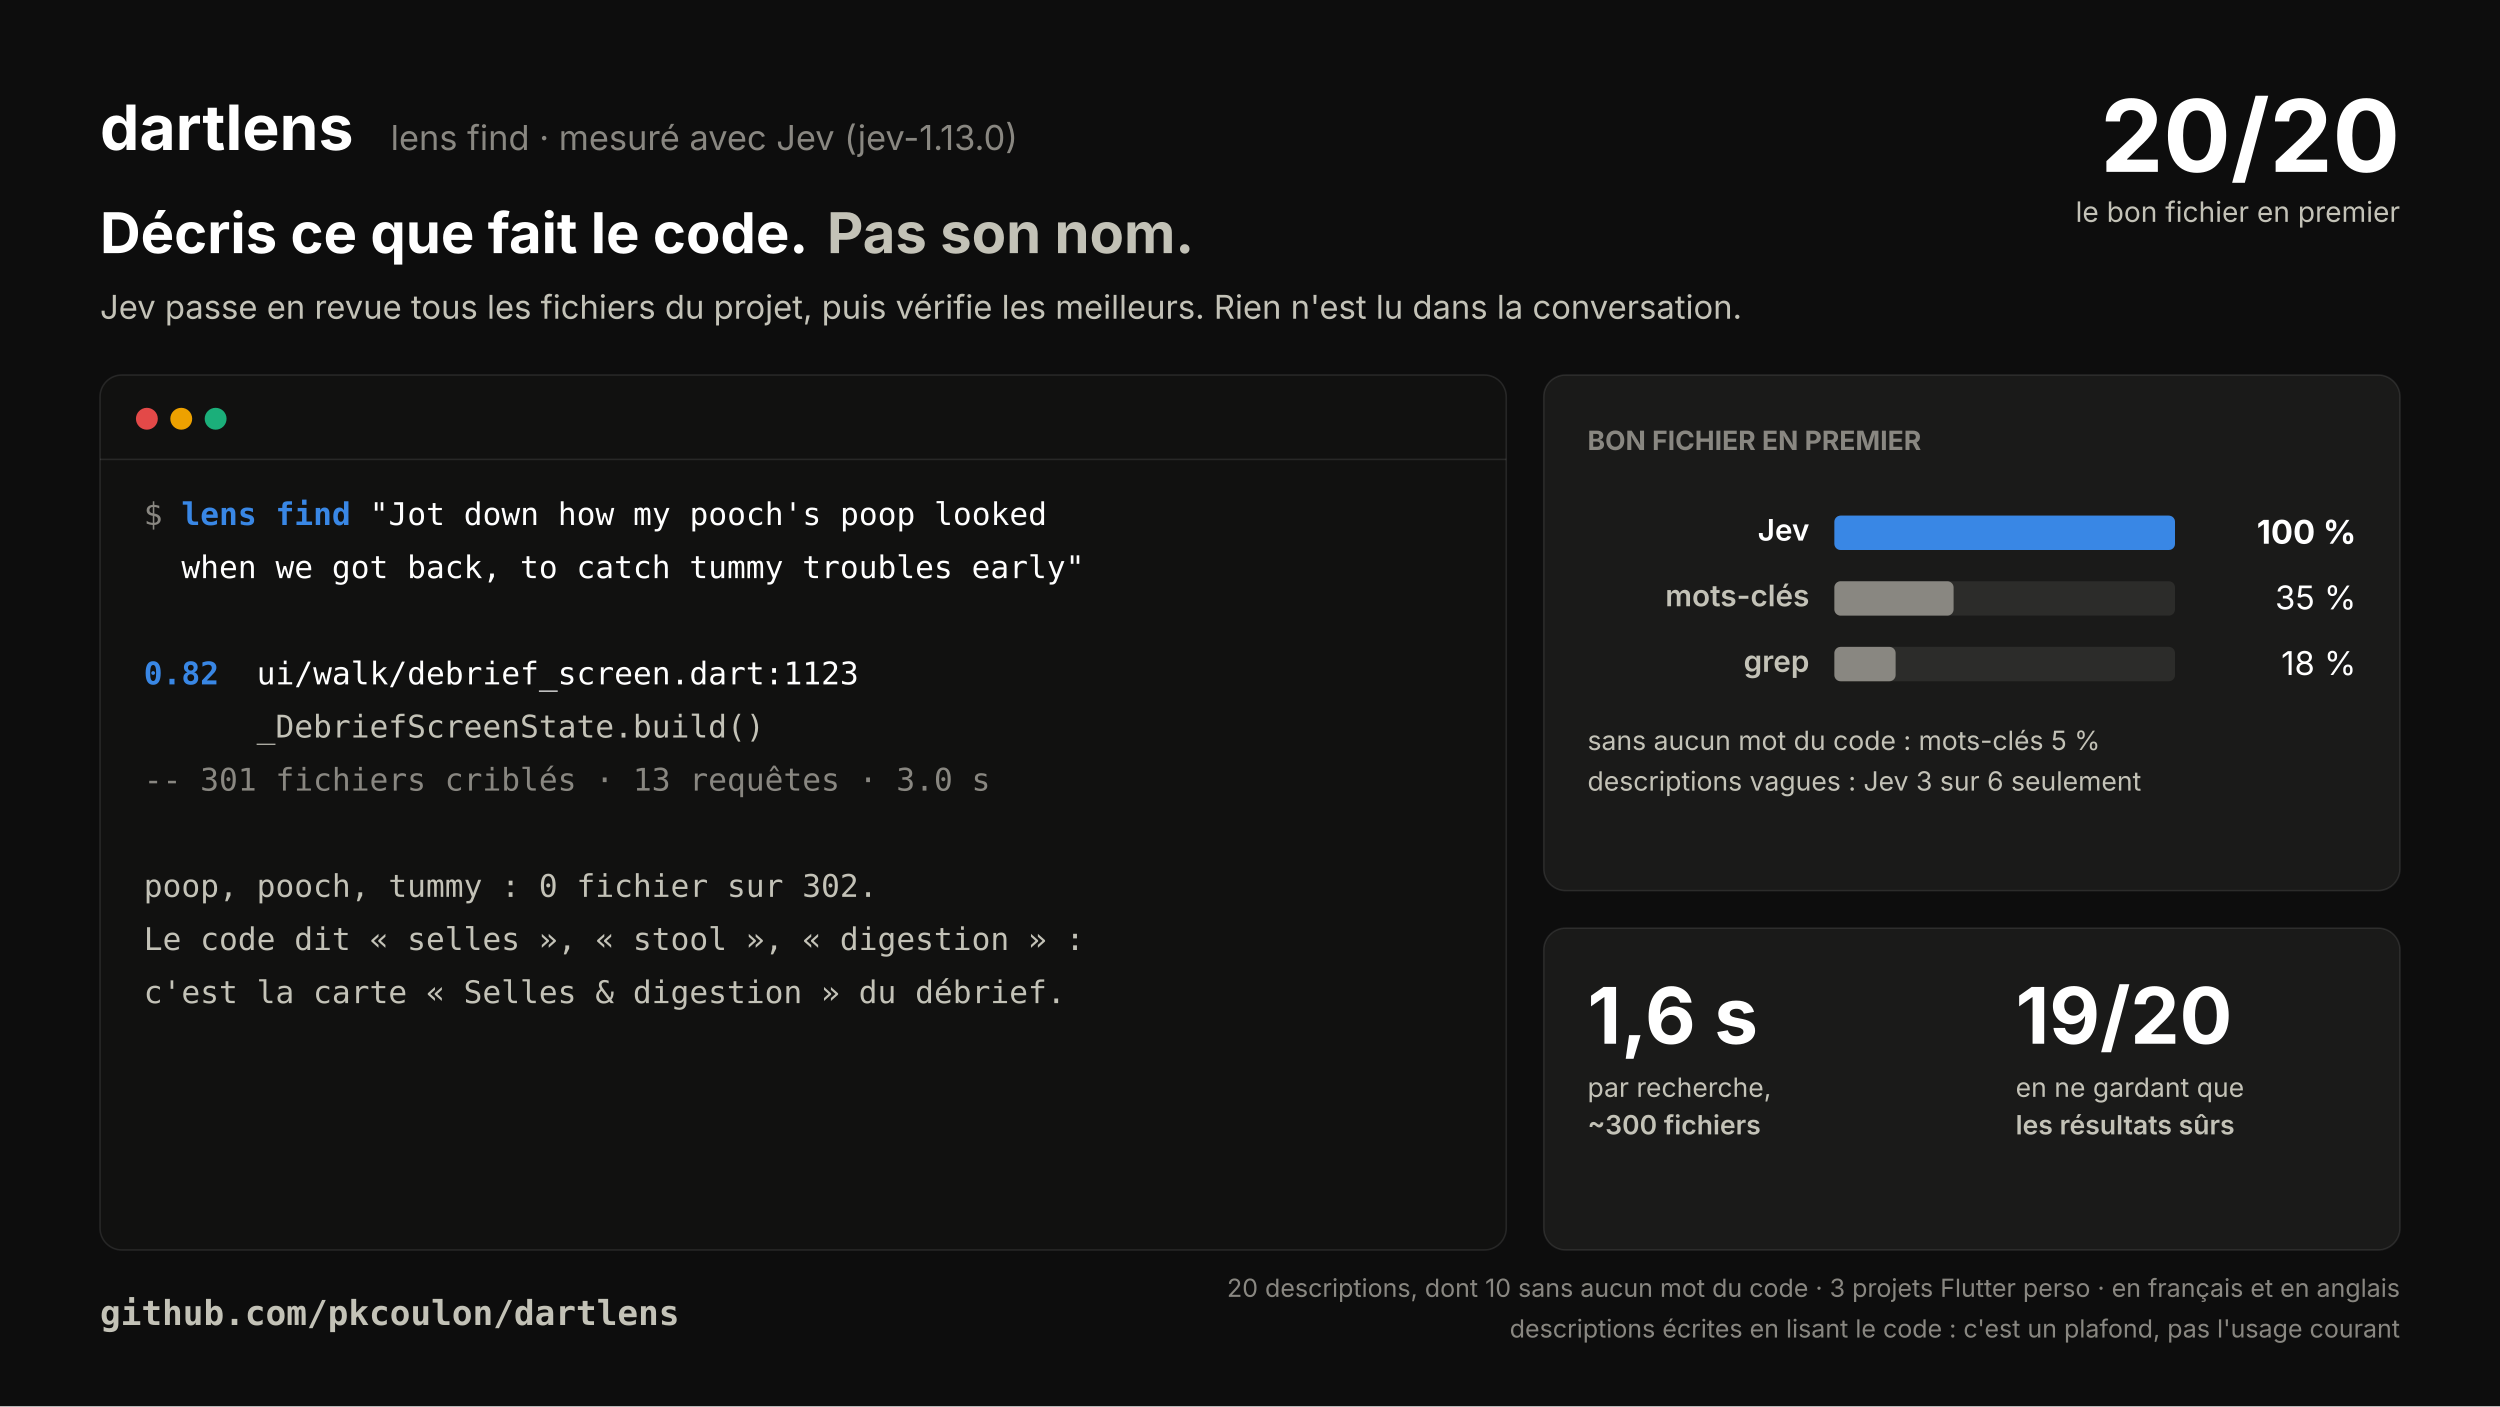
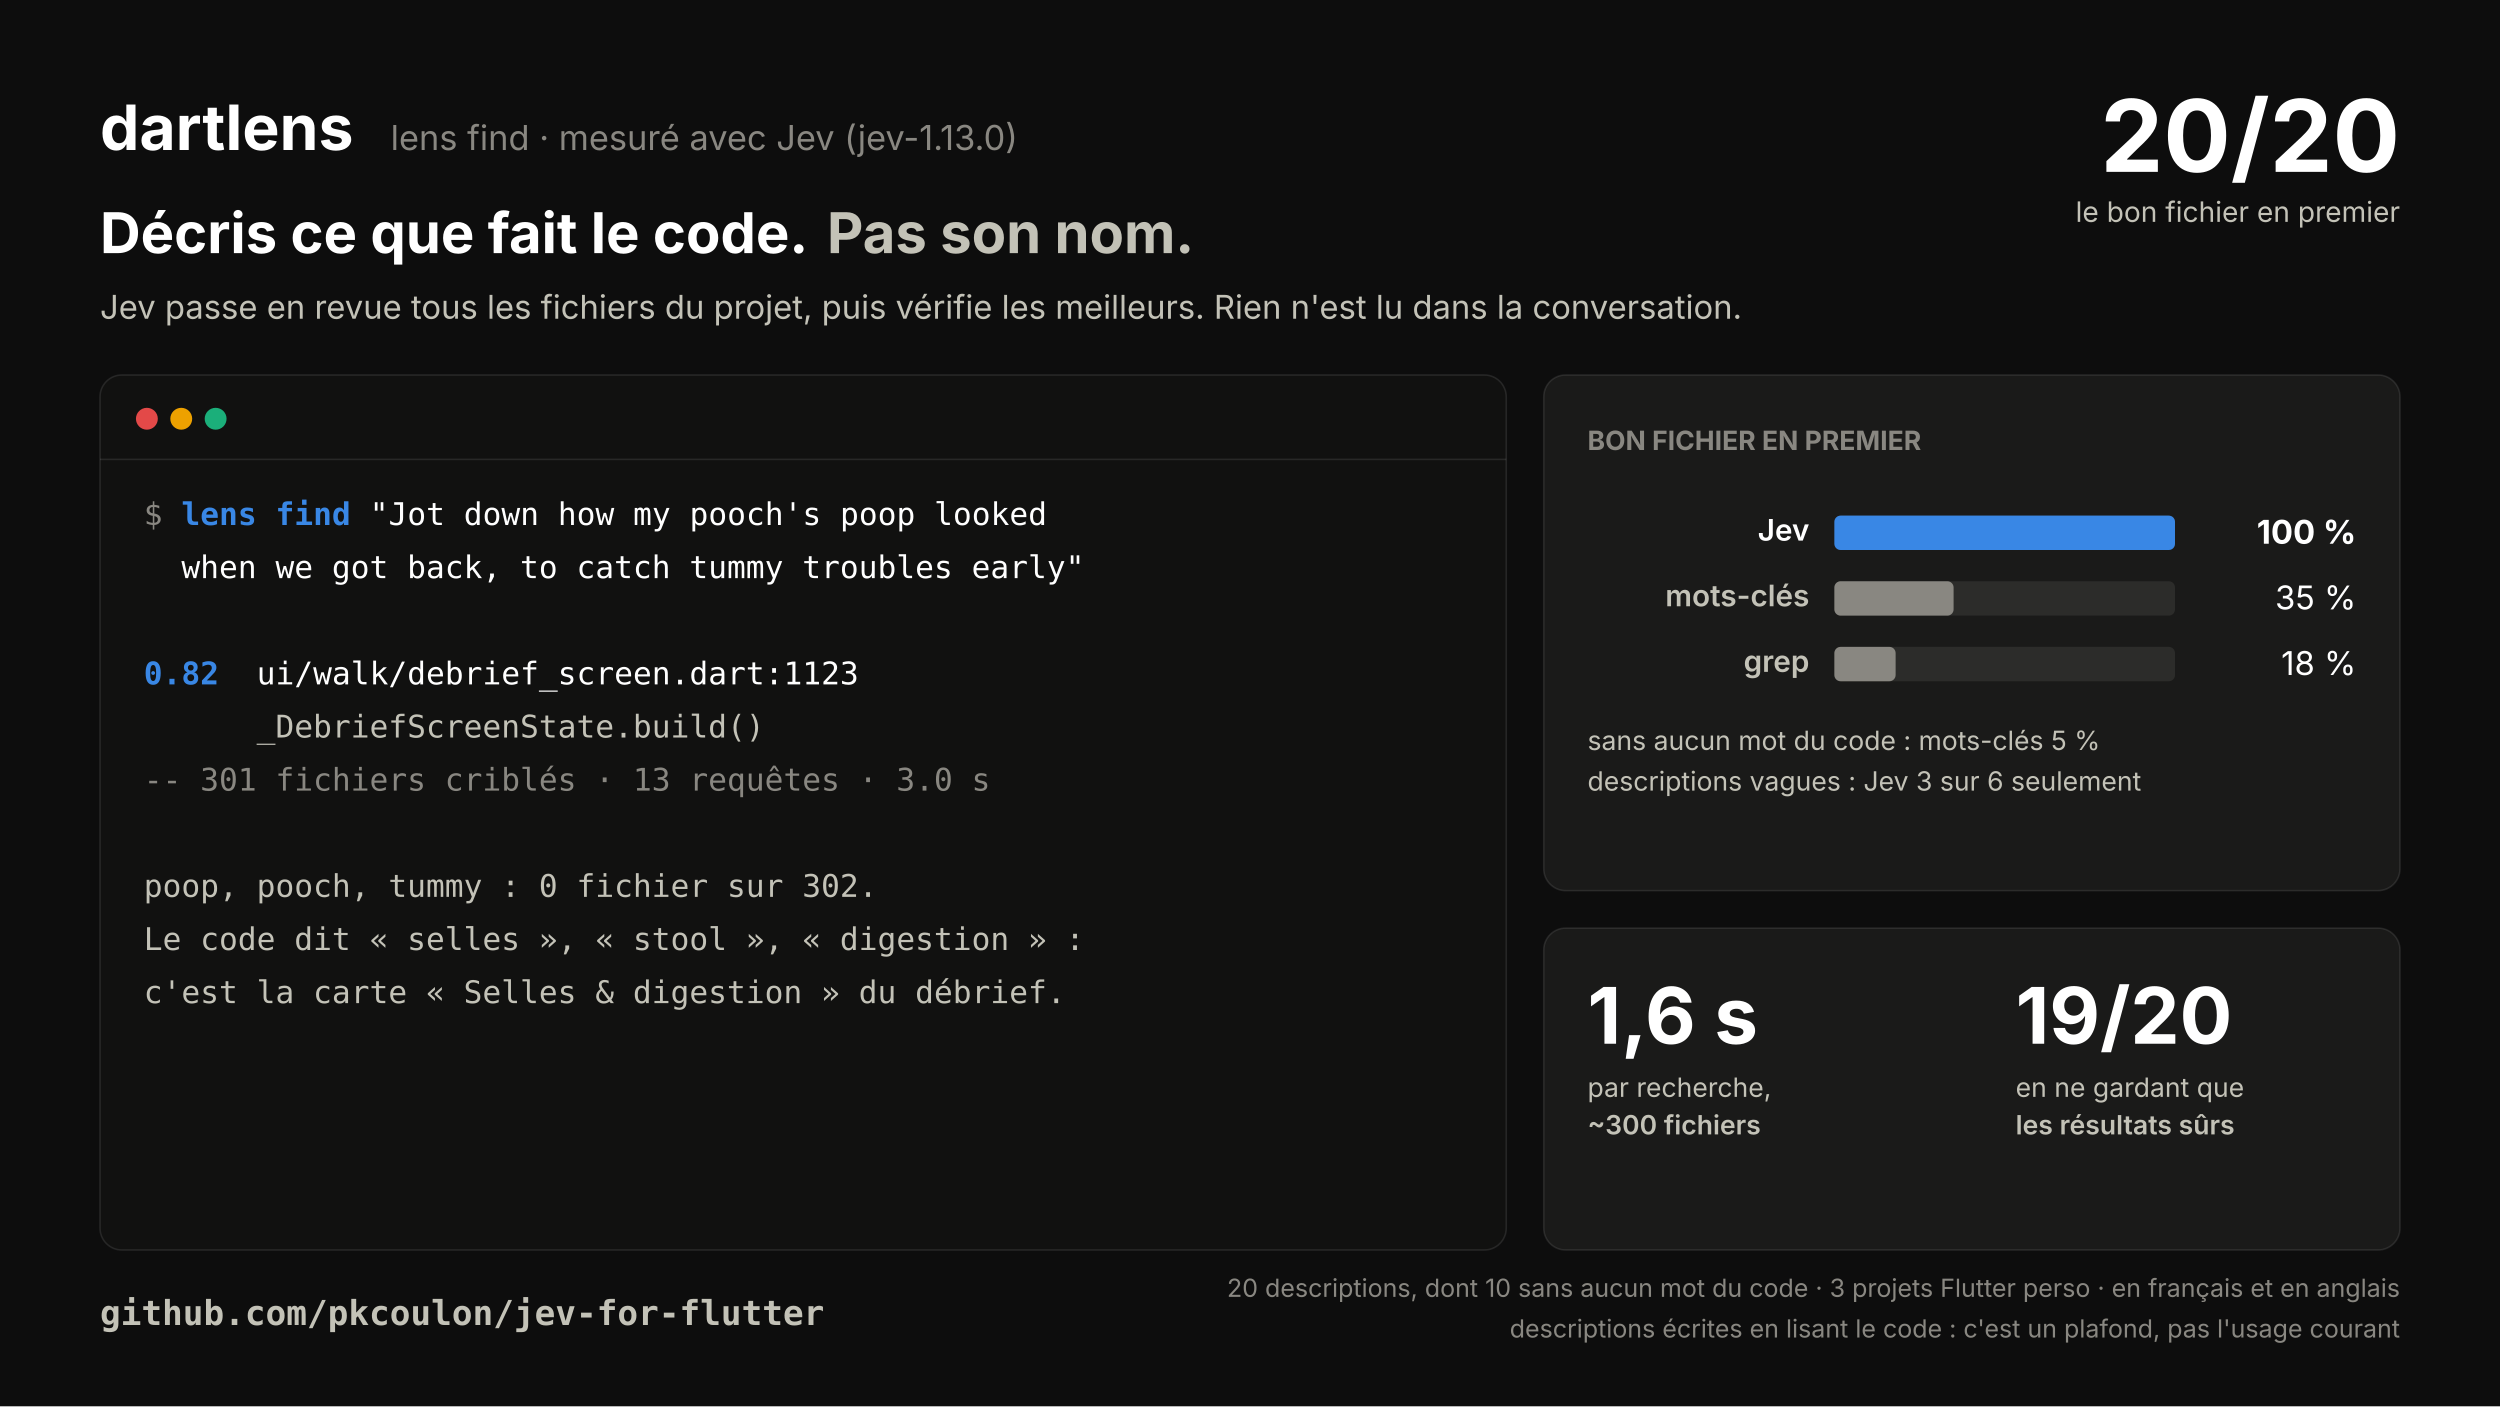
<svg xmlns="http://www.w3.org/2000/svg" width="1600" height="900" viewBox="0 0 1600 900">
  <rect width="100%" height="100%" fill="#0d0d0d" />
  <text x="64.0" y="96.0" fill="#ffffff" font-size="40" font-weight="700" text-anchor="start" font-family="system-ui, -apple-system, &quot;Segoe UI&quot;, sans-serif">dartlens</text>
  <text x="250.0" y="96.0" fill="#898781" font-size="22" font-weight="400" text-anchor="start" font-family="system-ui, -apple-system, &quot;Segoe UI&quot;, sans-serif">lens find · mesuré avec Jev (jev-1.13.0)</text>
  <text x="64" y="162" font-size="36" font-weight="700" font-family="system-ui, -apple-system, &quot;Segoe UI&quot;, sans-serif" fill="#ffffff">Décris ce que fait le code.<tspan dx="12" fill="#c3c2b7">Pas son nom.</tspan>
  </text>
  <text x="64.0" y="204.0" fill="#c3c2b7" font-size="21" font-weight="400" text-anchor="start" font-family="system-ui, -apple-system, &quot;Segoe UI&quot;, sans-serif">Jev passe en revue tous les fichiers du projet, puis vérifie les meilleurs. Rien n'est lu dans la conversation.</text>
  <text x="1536.0" y="110.0" fill="#ffffff" font-size="64" font-weight="700" text-anchor="end" font-family="system-ui, -apple-system, &quot;Segoe UI&quot;, sans-serif">20/20</text>
  <text x="1536.0" y="142.0" fill="#c3c2b7" font-size="18" font-weight="400" text-anchor="end" font-family="system-ui, -apple-system, &quot;Segoe UI&quot;, sans-serif">le bon fichier en premier</text>
  <rect x="64" y="240" width="900" height="560" rx="14" fill="#111110" stroke="rgba(255,255,255,0.10)" stroke-width="1" />
  <circle cx="94" cy="268" r="7" fill="#e34948" />
  <circle cx="116" cy="268" r="7" fill="#eda100" />
  <circle cx="138" cy="268" r="7" fill="#1baf7a" />
  <line x1="64" x2="964" y1="294" y2="294" stroke="rgba(255,255,255,0.10)" />
  <text x="92.0" y="336.0" fill="#898781" font-size="20" font-weight="400" text-anchor="start" font-family="&quot;SF Mono&quot;, Menlo, Consolas, monospace" xml:space="preserve" style="white-space:pre">$ </text>
  <text x="116.1" y="336.0" fill="#3987e5" font-size="20" font-weight="600" text-anchor="start" font-family="&quot;SF Mono&quot;, Menlo, Consolas, monospace" xml:space="preserve" style="white-space:pre">lens find </text>
  <text x="236.6" y="336.0" fill="#ffffff" font-size="20" font-weight="400" text-anchor="start" font-family="&quot;SF Mono&quot;, Menlo, Consolas, monospace" xml:space="preserve" style="white-space:pre">"Jot down how my pooch's poop looked</text>
  <text x="92.0" y="370.0" fill="#ffffff" font-size="20" font-weight="400" text-anchor="start" font-family="&quot;SF Mono&quot;, Menlo, Consolas, monospace" xml:space="preserve" style="white-space:pre">  when we got back, to catch tummy troubles early"</text>
  <text x="92.0" y="404.0" fill="#898781" font-size="20" font-weight="400" text-anchor="start" font-family="&quot;SF Mono&quot;, Menlo, Consolas, monospace" xml:space="preserve" style="white-space:pre" />
  <text x="92.0" y="438.0" fill="#3987e5" font-size="20" font-weight="600" text-anchor="start" font-family="&quot;SF Mono&quot;, Menlo, Consolas, monospace" xml:space="preserve" style="white-space:pre">0.82</text>
  <text x="140.2" y="438.0" fill="#ffffff" font-size="20" font-weight="400" text-anchor="start" font-family="&quot;SF Mono&quot;, Menlo, Consolas, monospace" xml:space="preserve" style="white-space:pre">  ui/walk/debrief_screen.dart:1123</text>
  <text x="92.0" y="472.0" fill="#c3c2b7" font-size="20" font-weight="400" text-anchor="start" font-family="&quot;SF Mono&quot;, Menlo, Consolas, monospace" xml:space="preserve" style="white-space:pre">      _DebriefScreenState.build()</text>
  <text x="92.0" y="506.0" fill="#898781" font-size="20" font-weight="400" text-anchor="start" font-family="&quot;SF Mono&quot;, Menlo, Consolas, monospace" xml:space="preserve" style="white-space:pre">-- 301 fichiers criblés · 13 requêtes · 3.0 s</text>
  <text x="92.0" y="540.0" fill="#898781" font-size="20" font-weight="400" text-anchor="start" font-family="&quot;SF Mono&quot;, Menlo, Consolas, monospace" xml:space="preserve" style="white-space:pre" />
  <text x="92.0" y="574.0" fill="#c3c2b7" font-size="20" font-weight="400" text-anchor="start" font-family="&quot;SF Mono&quot;, Menlo, Consolas, monospace" xml:space="preserve" style="white-space:pre">poop, pooch, tummy : 0 fichier sur 302.</text>
  <text x="92.0" y="608.0" fill="#c3c2b7" font-size="20" font-weight="400" text-anchor="start" font-family="&quot;SF Mono&quot;, Menlo, Consolas, monospace" xml:space="preserve" style="white-space:pre">Le code dit « selles », « stool », « digestion » :</text>
  <text x="92.0" y="642.0" fill="#c3c2b7" font-size="20" font-weight="400" text-anchor="start" font-family="&quot;SF Mono&quot;, Menlo, Consolas, monospace" xml:space="preserve" style="white-space:pre">c'est la carte « Selles &amp; digestion » du débrief.</text>
  <rect x="988" y="240" width="548" height="330" rx="14" fill="#1a1a19" stroke="rgba(255,255,255,0.10)" stroke-width="1" />
  <text x="1016.0" y="288.0" fill="#898781" font-size="17" font-weight="700" text-anchor="start" font-family="system-ui, -apple-system, &quot;Segoe UI&quot;, sans-serif">BON FICHIER EN PREMIER</text>
  <text x="1158.0" y="346.0" fill="#ffffff" font-size="19" font-weight="600" text-anchor="end" font-family="system-ui, -apple-system, &quot;Segoe UI&quot;, sans-serif">Jev</text>
  <rect x="1174" y="330" width="218" height="22" rx="4" fill="#2c2c2a" />
  <rect x="1174" y="330" width="218.0" height="22" rx="4" fill="#3987e5" />
  <text x="1508.0" y="348.0" fill="#ffffff" font-size="21" font-weight="700" text-anchor="end" font-family="system-ui, -apple-system, &quot;Segoe UI&quot;, sans-serif">100 %</text>
  <text x="1158.0" y="388.0" fill="#c3c2b7" font-size="19" font-weight="600" text-anchor="end" font-family="system-ui, -apple-system, &quot;Segoe UI&quot;, sans-serif">mots-clés</text>
  <rect x="1174" y="372" width="218" height="22" rx="4" fill="#2c2c2a" />
  <rect x="1174" y="372" width="76.3" height="22" rx="4" fill="#898781" />
  <text x="1508.0" y="390.0" fill="#ffffff" font-size="21" font-weight="400" text-anchor="end" font-family="system-ui, -apple-system, &quot;Segoe UI&quot;, sans-serif">35 %</text>
  <text x="1158.0" y="430.0" fill="#c3c2b7" font-size="19" font-weight="600" text-anchor="end" font-family="system-ui, -apple-system, &quot;Segoe UI&quot;, sans-serif">grep</text>
  <rect x="1174" y="414" width="218" height="22" rx="4" fill="#2c2c2a" />
  <rect x="1174" y="414" width="39.2" height="22" rx="4" fill="#898781" />
  <text x="1508.0" y="432.0" fill="#ffffff" font-size="21" font-weight="400" text-anchor="end" font-family="system-ui, -apple-system, &quot;Segoe UI&quot;, sans-serif">18 %</text>
  <text x="1016.0" y="480.0" fill="#c3c2b7" font-size="17" font-weight="400" text-anchor="start" font-family="system-ui, -apple-system, &quot;Segoe UI&quot;, sans-serif">sans aucun mot du code : mots-clés 5 %</text>
  <text x="1016.0" y="506.0" fill="#c3c2b7" font-size="17" font-weight="400" text-anchor="start" font-family="system-ui, -apple-system, &quot;Segoe UI&quot;, sans-serif">descriptions vagues : Jev 3 sur 6 seulement</text>
  <rect x="988" y="594" width="548" height="206" rx="14" fill="#1a1a19" stroke="rgba(255,255,255,0.10)" stroke-width="1" />
  <text x="1016.0" y="668.0" fill="#ffffff" font-size="50" font-weight="700" text-anchor="start" font-family="system-ui, -apple-system, &quot;Segoe UI&quot;, sans-serif">1,6 s</text>
  <text x="1016.0" y="702.0" fill="#c3c2b7" font-size="17" font-weight="400" text-anchor="start" font-family="system-ui, -apple-system, &quot;Segoe UI&quot;, sans-serif">par recherche,</text>
  <text x="1016.0" y="726.0" fill="#c3c2b7" font-size="17" font-weight="600" text-anchor="start" font-family="system-ui, -apple-system, &quot;Segoe UI&quot;, sans-serif">~300 fichiers</text>
  <text x="1290.0" y="668.0" fill="#ffffff" font-size="50" font-weight="700" text-anchor="start" font-family="system-ui, -apple-system, &quot;Segoe UI&quot;, sans-serif">19/20</text>
  <text x="1290.0" y="702.0" fill="#c3c2b7" font-size="17" font-weight="400" text-anchor="start" font-family="system-ui, -apple-system, &quot;Segoe UI&quot;, sans-serif">en ne gardant que</text>
  <text x="1290.0" y="726.0" fill="#c3c2b7" font-size="17" font-weight="600" text-anchor="start" font-family="system-ui, -apple-system, &quot;Segoe UI&quot;, sans-serif">les résultats sûrs</text>
-   <text x="64.0" y="848.0" fill="#c3c2b7" font-size="22" font-weight="600" text-anchor="start" font-family="&quot;SF Mono&quot;, Menlo, Consolas, monospace">github.com/pkcoulon/dartlens</text>
+   <text x="64.0" y="848.0" fill="#c3c2b7" font-size="22" font-weight="600" text-anchor="start" font-family="&quot;SF Mono&quot;, Menlo, Consolas, monospace">github.com/pkcoulon/jev-for-flutter</text>
  <text x="1536.0" y="830.0" fill="#898781" font-size="16" font-weight="400" text-anchor="end" font-family="system-ui, -apple-system, &quot;Segoe UI&quot;, sans-serif">20 descriptions, dont 10 sans aucun mot du code · 3 projets Flutter perso · en français et en anglais</text>
  <text x="1536.0" y="856.0" fill="#898781" font-size="16" font-weight="400" text-anchor="end" font-family="system-ui, -apple-system, &quot;Segoe UI&quot;, sans-serif">descriptions écrites en lisant le code : c'est un plafond, pas l'usage courant</text>
</svg>
